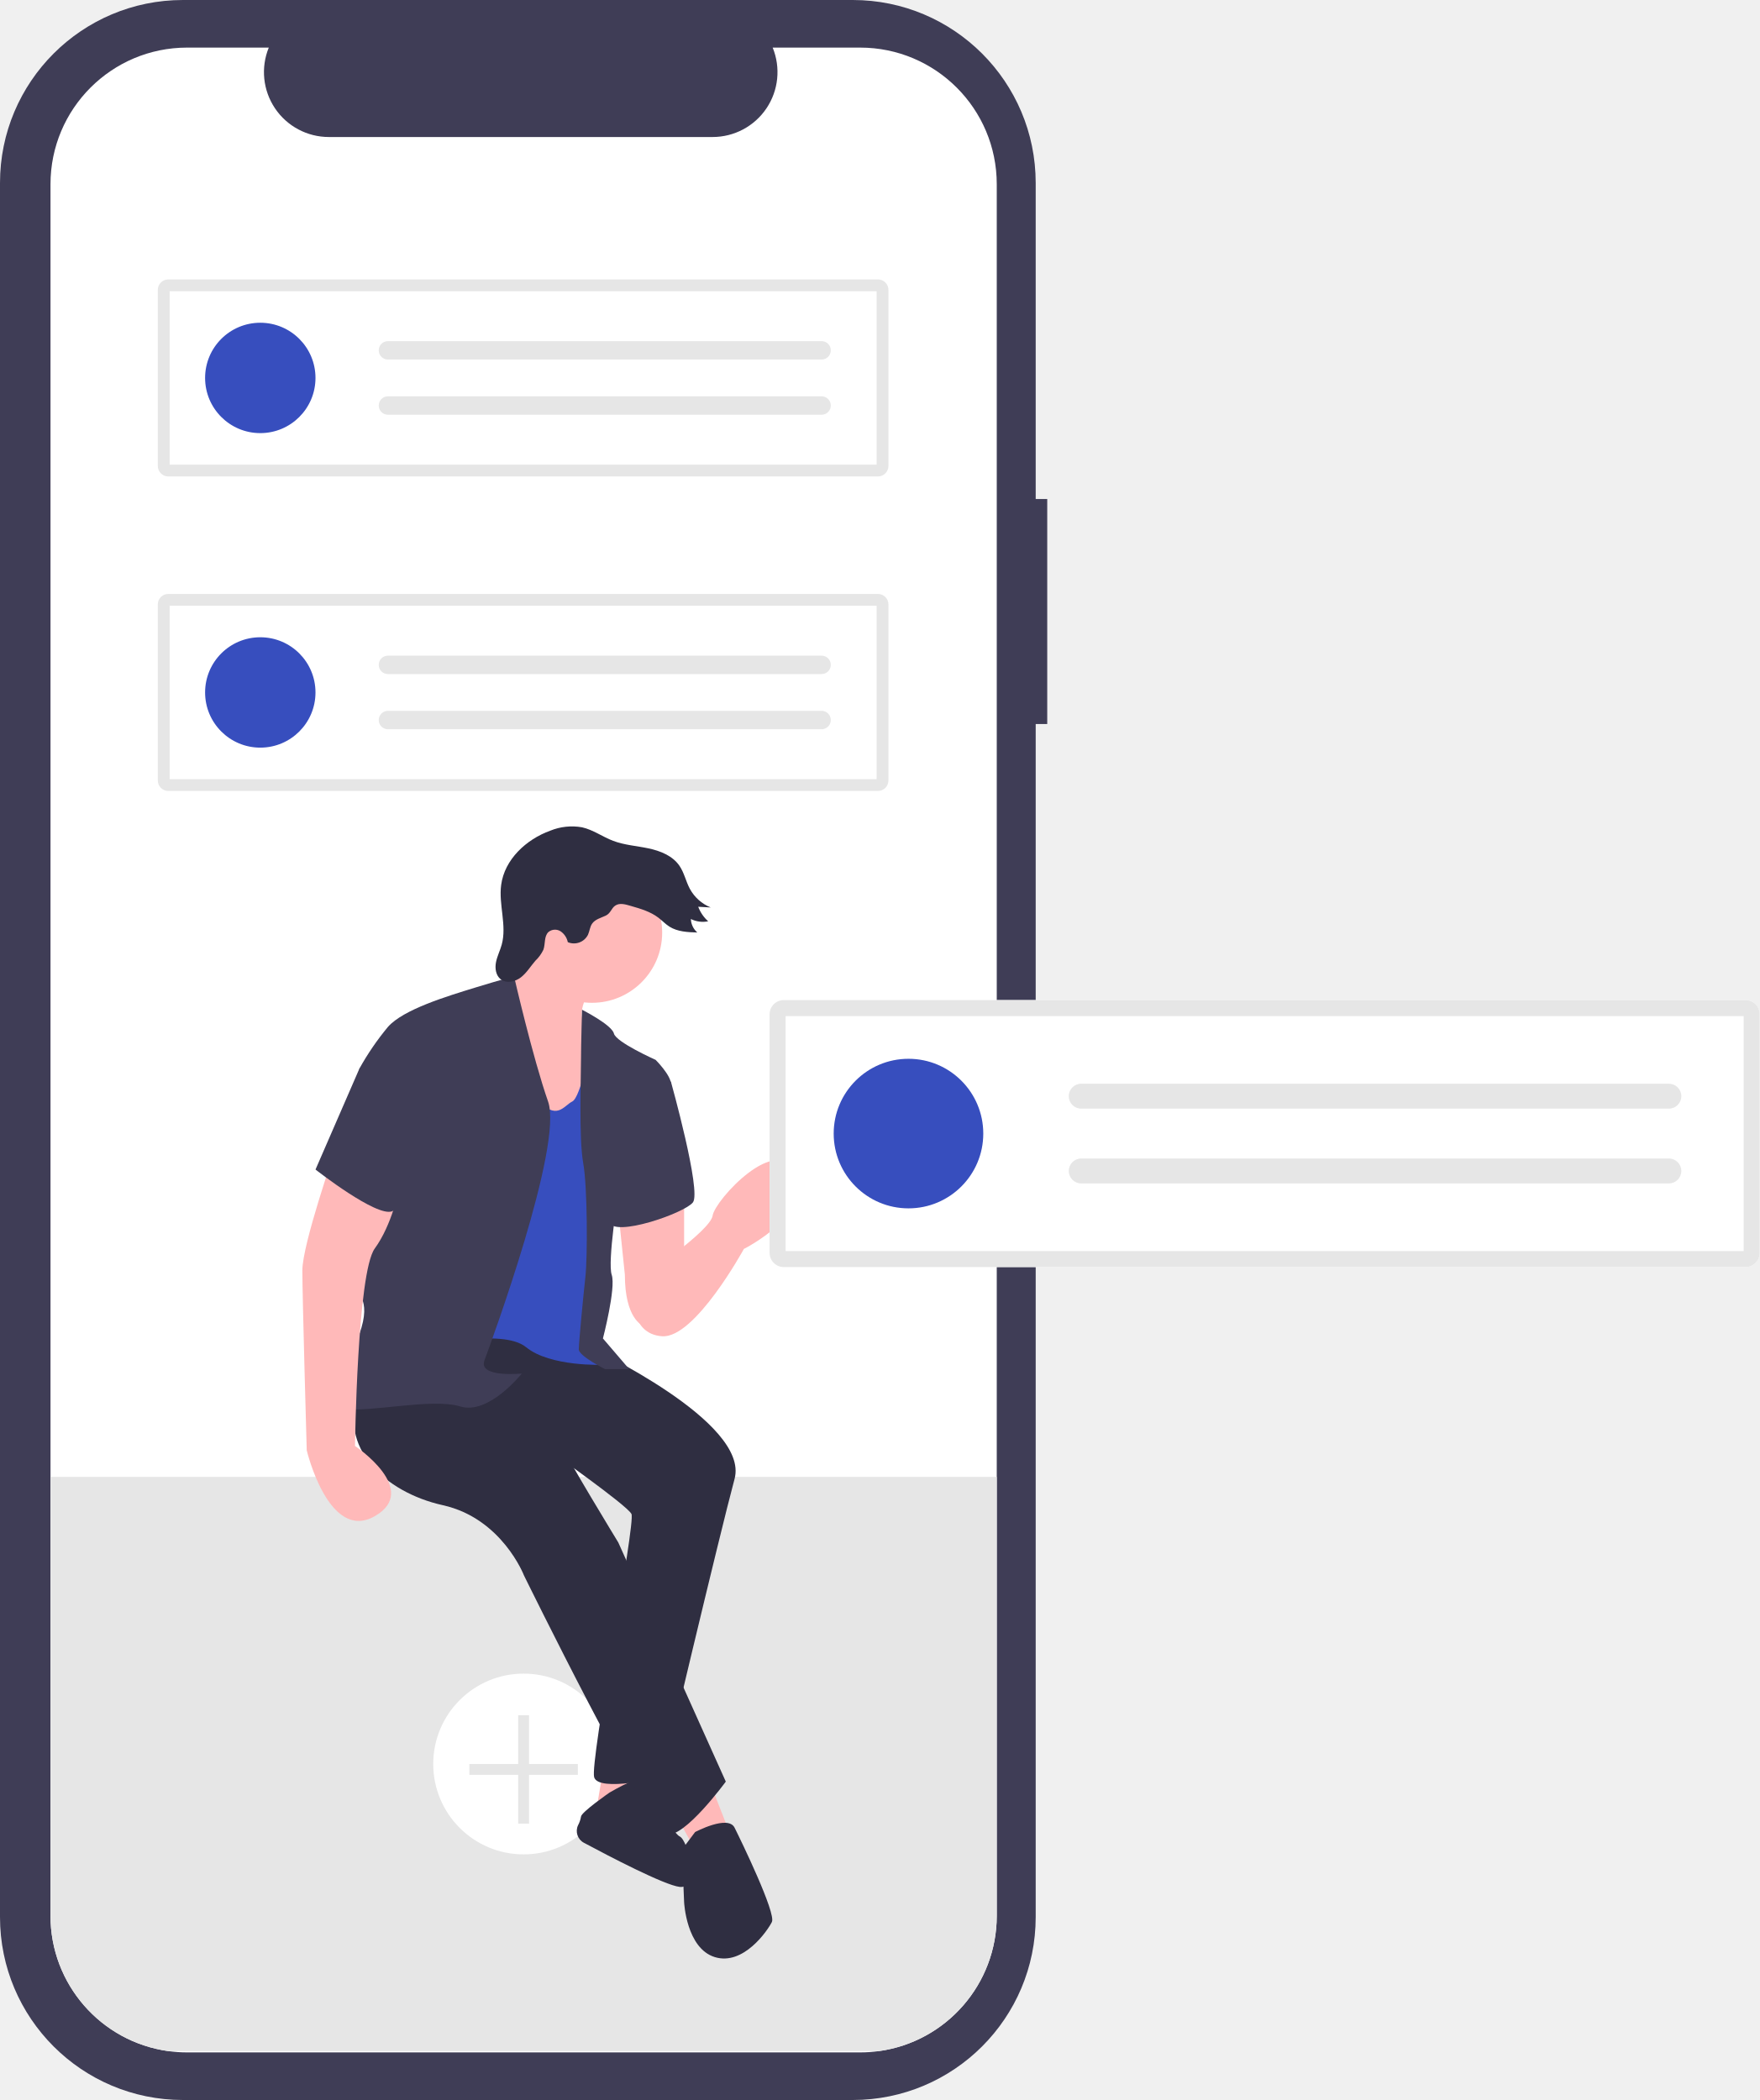
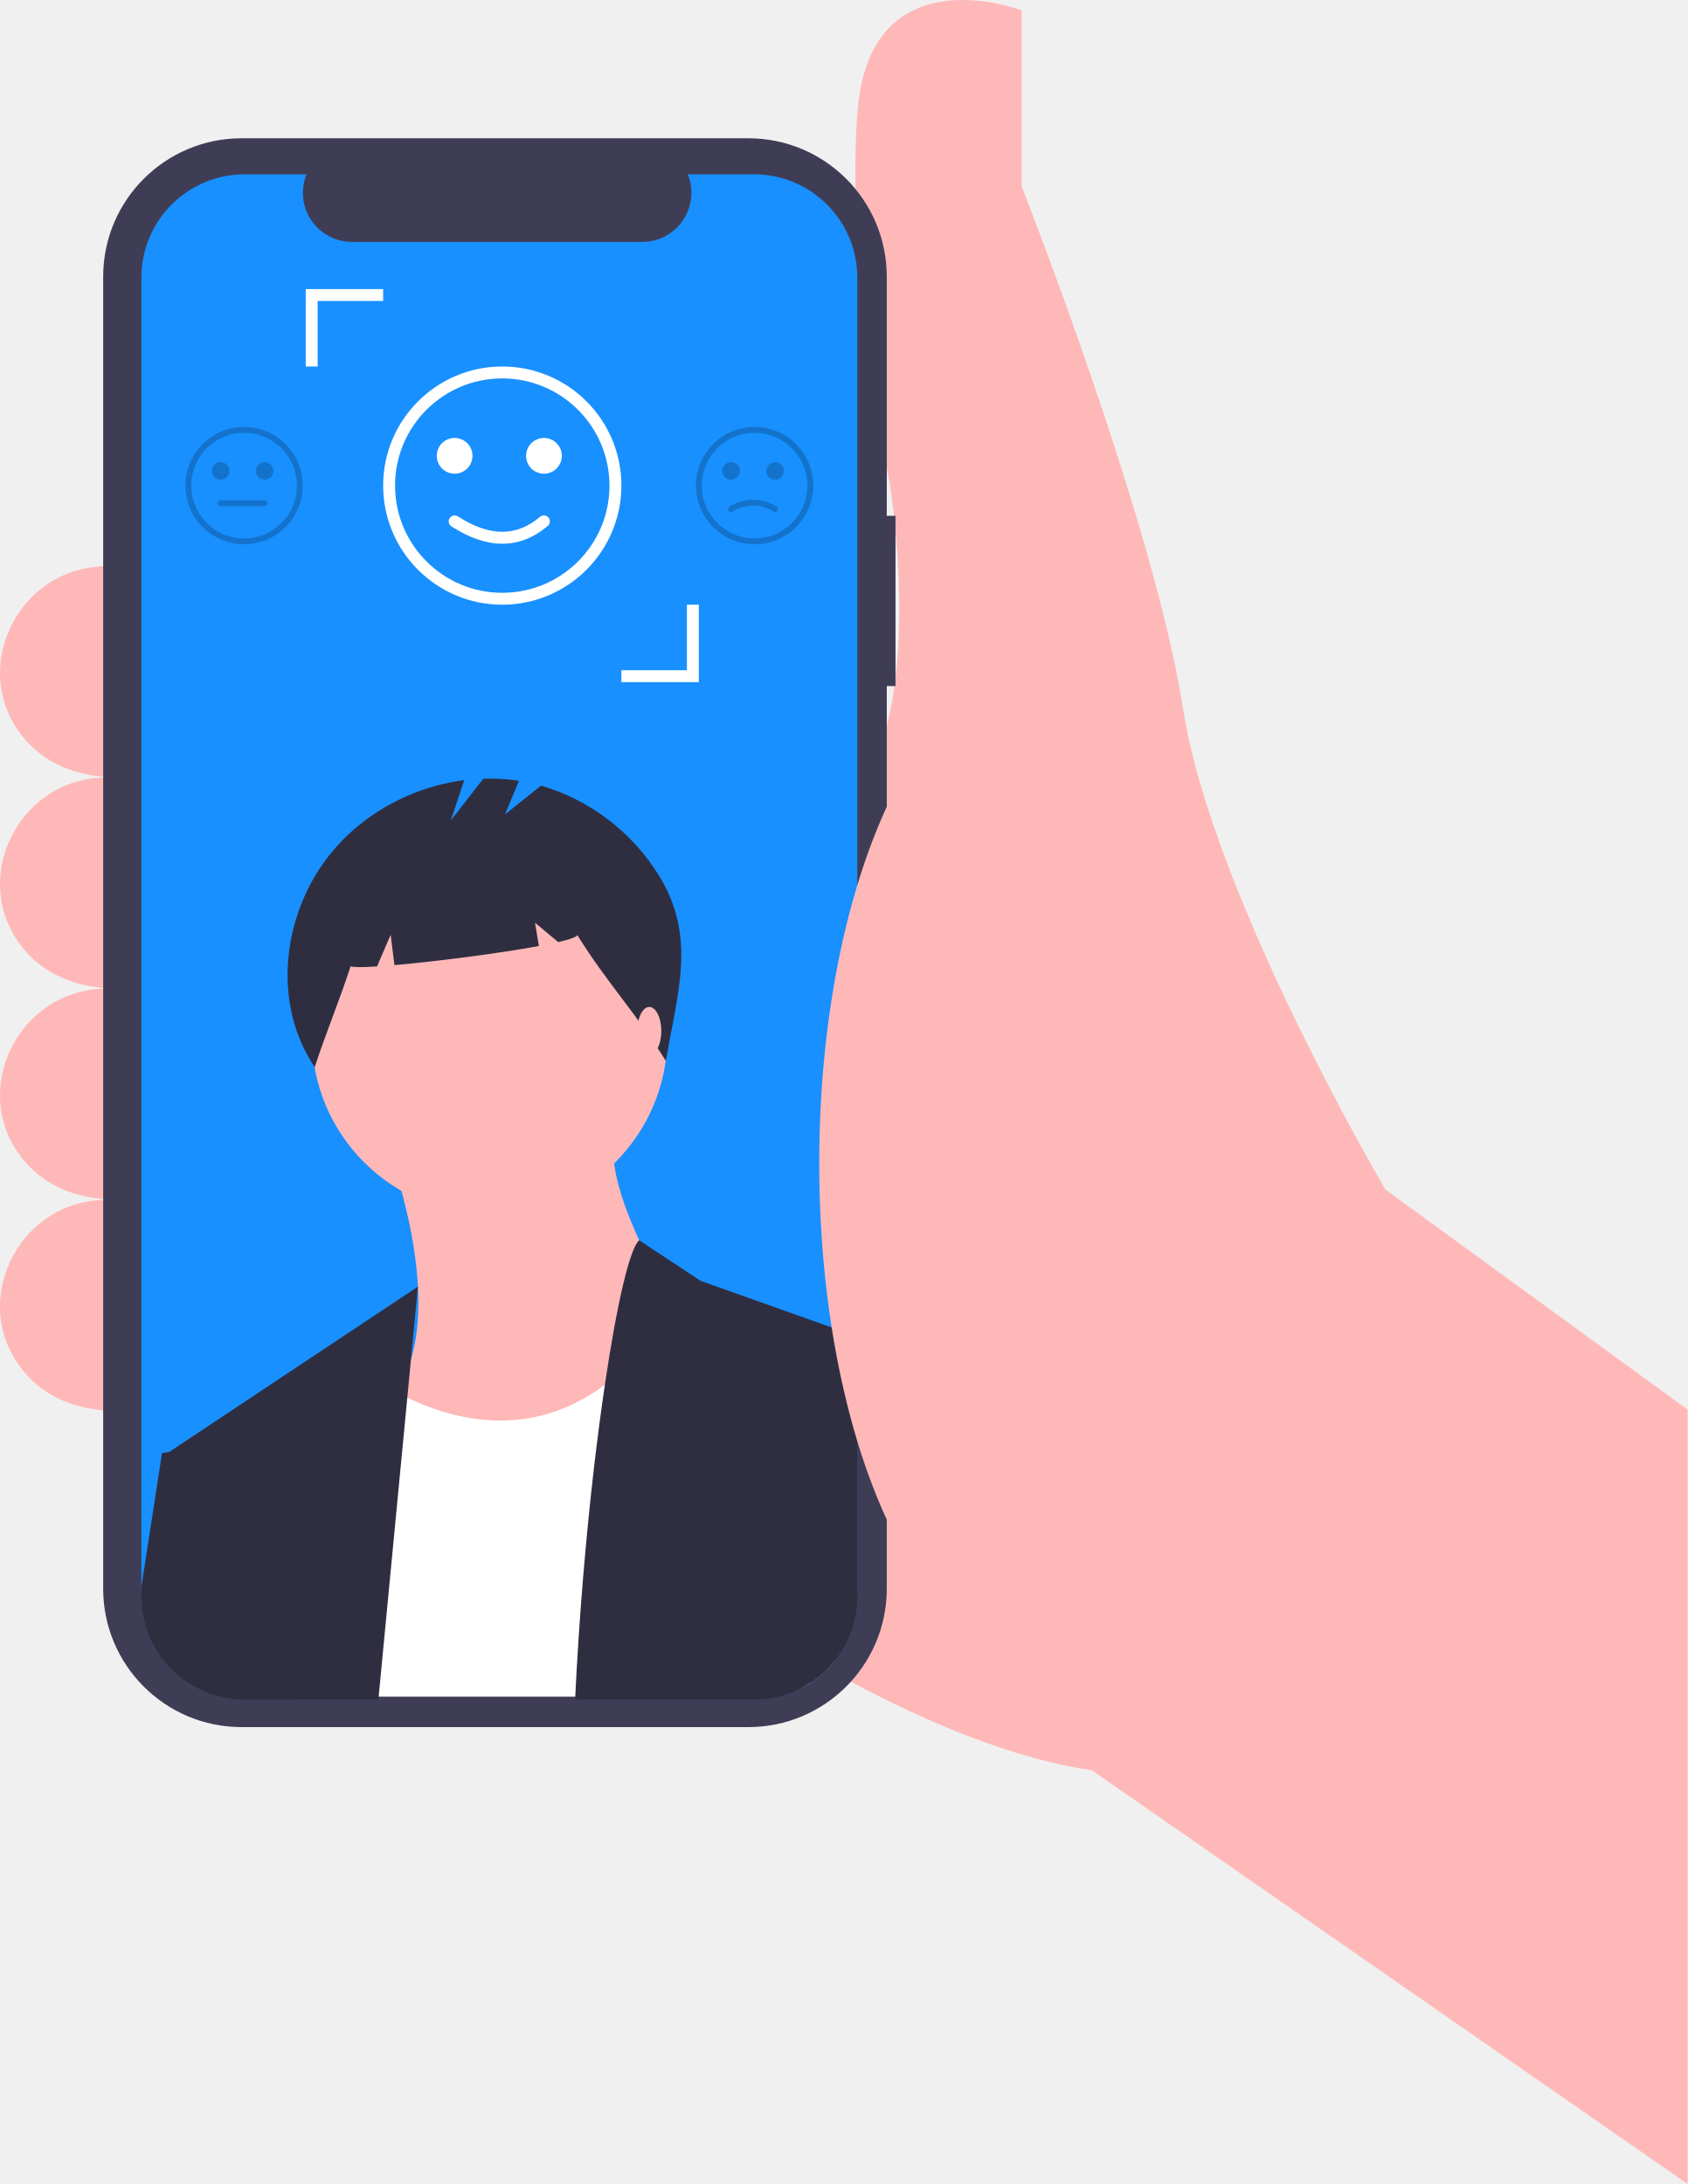
- <svg xmlns="http://www.w3.org/2000/svg" id="e52a4b2b-2a17-41ef-b2dc-8e680caf5c3b" data-name="Layer 1" width="609.767" height="727.778" viewBox="0 0 609.767 727.778">
-   <path d="M658.006,259.058h-3.999V149.513A63.402,63.402,0,0,0,590.605,86.111H358.518a63.402,63.402,0,0,0-63.402,63.402V750.487A63.402,63.402,0,0,0,358.518,813.889H590.605a63.402,63.402,0,0,0,63.402-63.402V337.034h3.999Z" transform="translate(-295.1163 -86.11098)" fill="#3f3d56" />
-   <path d="M640.514,149.955v600.09a47.345,47.345,0,0,1-40.83,46.9,46.768,46.768,0,0,1-6.52.45h-233.21a46.769,46.769,0,0,1-6.52-.45,47.345,47.345,0,0,1-40.82-46.9v-600.09a47.351,47.351,0,0,1,47.35-47.35h28.29a22.486,22.486,0,0,0,20.83,30.99h132.96a22.481,22.481,0,0,0,20.82-30.99h30.3A47.351,47.351,0,0,1,640.514,149.955Z" transform="translate(-295.1163 -86.11098)" fill="#fff" />
-   <path d="M640.514,597.945v152.1a47.345,47.345,0,0,1-40.83,46.9h-246.25a47.345,47.345,0,0,1-40.82-46.9v-152.1Z" transform="translate(-295.1163 -86.11098)" fill="#e6e6e6" />
-   <circle cx="181.447" cy="611.334" r="31.32" fill="#fff" />
-   <polygon points="200.239 611.334 183.327 611.334 183.327 594.421 179.568 594.421 179.568 611.334 162.655 611.334 162.655 615.092 179.568 615.092 179.568 632.005 183.327 632.005 183.327 615.092 200.239 615.092 200.239 611.334" fill="#e6e6e6" />
-   <path d="M532.177,500.548v28.131L517.731,545.405s-6.082-2.281-6.082-17.487L509.368,505.87Z" transform="translate(-295.1163 -86.11098)" fill="#ffb9b9" />
-   <path d="M517.731,528.679s23.569-15.966,24.329-21.288,22.605-29.279,28.891-14.445c5.932,13.999-18.068,25.999-18.068,25.999s-16.906,31.022-28.31,30.262S513.169,534.001,517.731,528.679Z" transform="translate(-295.1163 -86.11098)" fill="#ffb9b9" />
-   <polygon points="208.93 613.633 206.649 627.319 218.814 624.277 218.814 613.633 208.93 613.633" fill="#ffb9b9" />
-   <path d="M506.327,707.347s14.06-8.33,14.633-4.545,6.655,18.23,9.696,19.751,6.843,18.247,0,17.487c-5.3-.589-24.738-10.755-33.234-15.31a4.643,4.643,0,0,1-1.996-6.067,9.579,9.579,0,0,0,1.017-2.952C496.443,714.189,506.327,707.347,506.327,707.347Z" transform="translate(-295.1163 -86.11098)" fill="#2f2e41" />
-   <path d="M499.484,553.008s55.501,25.85,50.179,45.617-25.089,103.399-25.089,103.399-22.048,5.322-23.569,0,14.445-88.193,12.925-91.235-29.651-22.809-29.651-22.809l-57.782-24.329,24.329-22.809Z" transform="translate(-295.1163 -86.11098)" fill="#2f2e41" />
-   <polygon points="246.184 618.195 253.027 635.682 240.862 641.004 233.259 627.319 246.184 618.195" fill="#ffb9b9" />
-   <path d="M500.245,428.321s-6.843,9.123-1.521,13.685,1.521,21.288,1.521,21.288l-6.843,19.007-27.37-5.322V445.808l1.521-15.206S481.237,417.677,482.758,407.793,500.245,428.321,500.245,428.321Z" transform="translate(-295.1163 -86.11098)" fill="#ffb9b9" />
-   <path d="M454.627,546.926s35.734,39.535,35.734,41.056S509.368,620.674,509.368,620.674l37.254,82.871s-14.445,19.767-20.528,18.247-49.419-89.714-49.419-89.714-7.603-19.767-28.131-24.329-36.494-20.528-28.891-38.775S454.627,546.926,454.627,546.926Z" transform="translate(-295.1163 -86.11098)" fill="#2f2e41" />
-   <circle cx="205.128" cy="323.203" r="24.329" fill="#ffb9b9" />
-   <path d="M499.484,448.849s-3.041,17.487-6.082,19.007-5.322,6.843-12.165-.76-12.925-22.809-12.925-22.809l-23.569,28.891-2.281,79.83s26.61-6.843,34.973,0,26.61,6.082,26.61,6.082l-3.801-15.206,3.041-25.85-.76-23.569-.76-16.726Z" transform="translate(-295.1163 -86.11098)" fill="#374ebe" />
-   <path d="M496.806,436.052s10.281,5.194,11.042,8.235,14.445,9.123,14.445,9.123,5.322,5.322,5.322,8.363S509.368,499.788,509.368,499.788s-3.801,23.569-2.281,28.131-3.041,22.048-3.041,22.048l9.123,10.644h-8.363s-9.123-4.562-9.123-6.843,1.521-18.247,2.281-25.09.76-31.172-.76-39.535-.76-30.412-.76-35.734S496.806,436.052,496.806,436.052Z" transform="translate(-295.1163 -86.11098)" fill="#3f3d56" />
-   <path d="M473.254,424.507s-3.421.773-13.305,3.814-25.09,7.603-30.412,13.685a94.247,94.247,0,0,0-9.884,14.445l3.041,54.741s-6.082,11.404-5.322,17.487,6.843,6.843,2.281,19.767-13.685,24.329-5.322,25.85,30.412-3.801,40.295-.76,21.288-11.404,21.288-11.404-15.206,1.521-12.925-4.562,27.37-74.508,22.048-89.714S473.254,424.507,473.254,424.507Z" transform="translate(-295.1163 -86.11098)" fill="#3f3d56" />
-   <path d="M523.814,457.972l3.801,3.041s10.644,38.014,7.603,41.816-27.37,12.165-28.891,6.843S523.814,457.972,523.814,457.972Z" transform="translate(-295.1163 -86.11098)" fill="#3f3d56" />
-   <path d="M411.291,484.582s-11.404,32.692-11.404,41.816,1.521,62.344,1.521,62.344,7.603,31.945,23.569,22.822-6.843-24.343-6.843-24.343.76-60.063,6.843-68.426,8.363-20.528,8.363-20.528Z" transform="translate(-295.1163 -86.11098)" fill="#ffb9b9" />
-   <path d="M535.978,721.032s11.404-6.082,13.685-1.521,14.445,29.651,12.925,32.692-9.884,15.206-19.767,12.165-10.644-19.007-10.644-19.007l-.76-18.247Z" transform="translate(-295.1163 -86.11098)" fill="#2f2e41" />
-   <path d="M505.009,403.437c-1.676.789-3.664,1.26-4.717,2.784-.78,1.129-.858,2.596-1.427,3.845a5.437,5.437,0,0,1-6.995,2.558,6.032,6.032,0,0,0-2.46-3.736,3.583,3.583,0,0,0-4.254.234c-1.567,1.494-1.012,4.099-1.744,6.137a12.953,12.953,0,0,1-2.786,3.82c-1.664,1.92-2.99,4.172-4.994,5.734s-5.043,2.239-7.034.66c-1.674-1.327-2.021-3.776-1.615-5.874s1.415-4.029,1.983-6.088c1.848-6.692-1.098-13.836-.187-20.718,1.168-8.818,8.663-15.784,17.029-18.807a19.922,19.922,0,0,1,10.994-1.165c3.826.854,7.094,3.29,10.759,4.683,3.919,1.49,8.18,1.75,12.28,2.621s8.321,2.555,10.7,6.006c1.66,2.407,2.23,5.397,3.606,7.977a14.311,14.311,0,0,0,7.249,6.494l-4.335-.247a12.777,12.777,0,0,0,3.454,5.041,9.269,9.269,0,0,1-6.001-.793A6.523,6.523,0,0,0,536.752,409.28c-3.336-.1-6.853-.254-9.672-2.041-1.381-.875-2.506-2.094-3.806-3.086-2.769-2.115-6.205-3.118-9.554-4.079-1.759-.505-3.875-1.207-5.466-.075C506.93,400.94,506.721,402.631,505.009,403.437Z" transform="translate(-295.1163 -86.11098)" fill="#2f2e41" />
-   <path d="M431.058,447.328,419.654,456.452,404.448,491.425s21.288,16.726,26.61,14.445,14.445-42.576,14.445-42.576Z" transform="translate(-295.1163 -86.11098)" fill="#3f3d56" />
-   <ellipse cx="577.427" cy="499.71" rx="0.442" ry="0.376" transform="translate(-471.3144 536.8117) rotate(-50.15848)" fill="#f2f2f2" />
-   <path d="M566.731,432.699a4.942,4.942,0,0,0-4.937,4.937v82.657a4.942,4.942,0,0,0,4.937,4.937H899.947a4.942,4.942,0,0,0,4.937-4.937v-82.657a4.942,4.942,0,0,0-4.937-4.937Z" transform="translate(-295.1163 -86.11098)" fill="#fff" />
-   <path d="M566.731,432.699a4.942,4.942,0,0,0-4.937,4.937v82.657a4.942,4.942,0,0,0,4.937,4.937H899.947a4.942,4.942,0,0,0,4.937-4.937v-82.657a4.942,4.942,0,0,0-4.937-4.937Z" transform="translate(-295.1163 -86.11098)" fill="#e6e6e6" />
-   <path d="M567.347,519.675H899.33V438.253H567.347Z" transform="translate(-295.1163 -86.11098)" fill="#fff" />
-   <circle cx="314.809" cy="392.853" r="25.917" fill="#374ebe" />
-   <path d="M669.781,461.686a4.319,4.319,0,0,0,0,8.639H873.413a4.319,4.319,0,0,0,0-8.639Z" transform="translate(-295.1163 -86.11098)" fill="#e6e6e6" />
-   <path d="M669.781,487.603a4.319,4.319,0,0,0,0,8.639H873.413a4.319,4.319,0,0,0,0-8.639Z" transform="translate(-295.1163 -86.11098)" fill="#e6e6e6" />
-   <path d="M353.437,182.945a3.647,3.647,0,0,0-3.643,3.643v60.998a3.647,3.647,0,0,0,3.643,3.643H599.34a3.647,3.647,0,0,0,3.643-3.643v-60.998a3.647,3.647,0,0,0-3.643-3.643Z" transform="translate(-295.1163 -86.11098)" fill="#fff" />
-   <path d="M353.437,182.945a3.647,3.647,0,0,0-3.643,3.643v60.998a3.647,3.647,0,0,0,3.643,3.643H599.34a3.647,3.647,0,0,0,3.643-3.643v-60.998a3.647,3.647,0,0,0-3.643-3.643Z" transform="translate(-295.1163 -86.11098)" fill="#e6e6e6" />
-   <path d="M353.892,247.131H598.884V187.043H353.892Z" transform="translate(-295.1163 -86.11098)" fill="#fff" />
-   <circle cx="90.197" cy="130.976" r="19.126" fill="#374ebe" />
-   <path d="M429.485,204.336a3.188,3.188,0,0,0,0,6.375H579.758a3.188,3.188,0,1,0,0-6.375Z" transform="translate(-295.1163 -86.11098)" fill="#e6e6e6" />
-   <path d="M429.485,223.462a3.188,3.188,0,0,0,0,6.375H579.758a3.188,3.188,0,1,0,0-6.375Z" transform="translate(-295.1163 -86.11098)" fill="#e6e6e6" />
-   <path d="M353.437,291.945a3.647,3.647,0,0,0-3.643,3.643v60.998a3.647,3.647,0,0,0,3.643,3.643H599.34a3.647,3.647,0,0,0,3.643-3.643v-60.998a3.647,3.647,0,0,0-3.643-3.643Z" transform="translate(-295.1163 -86.11098)" fill="#fff" />
-   <path d="M353.437,291.945a3.647,3.647,0,0,0-3.643,3.643v60.998a3.647,3.647,0,0,0,3.643,3.643H599.34a3.647,3.647,0,0,0,3.643-3.643v-60.998a3.647,3.647,0,0,0-3.643-3.643Z" transform="translate(-295.1163 -86.11098)" fill="#e6e6e6" />
-   <path d="M353.892,356.131H598.884V296.043H353.892Z" transform="translate(-295.1163 -86.11098)" fill="#fff" />
-   <circle cx="90.197" cy="239.976" r="19.126" fill="#374ebe" />
-   <path d="M429.485,313.336a3.188,3.188,0,0,0,0,6.375H579.758a3.188,3.188,0,1,0,0-6.375Z" transform="translate(-295.1163 -86.11098)" fill="#e6e6e6" />
-   <path d="M429.485,332.462a3.188,3.188,0,0,0,0,6.375H579.758a3.188,3.188,0,1,0,0-6.375Z" transform="translate(-295.1163 -86.11098)" fill="#e6e6e6" />
+ <svg xmlns="http://www.w3.org/2000/svg" id="b878182f-c13f-4955-8361-14219c844ca9" data-name="Layer 1" width="608.157" height="787.141" viewBox="0 0 608.157 787.141">
+   <path d="M904.078,564.467,795.186,485.176s-62.375-105.721-72.947-173.382S664.092,123.611,664.092,123.611V60.178S609.117,39.034,604.888,97.181,616.518,230.389,616.518,230.389s15.858,95.149-20.087,119.465L465.337,564.467S591.145,679.703,689.465,694.504L904.078,843.57Z" transform="translate(-295.9216 -56.42973)" fill="#ffb8b8" />
+   <path d="M337.943,260.519h-3.59c-32.341,0-50.52,38.182-29.27,62.561,6.84,7.847,17.236,13.279,32.859,13.558Z" transform="translate(-295.9216 -56.42973)" fill="#ffb8b8" />
+   <path d="M337.943,336.638h-3.59c-32.341,0-50.52,38.182-29.27,62.561,6.84,7.847,17.236,13.279,32.859,13.558Z" transform="translate(-295.9216 -56.42973)" fill="#ffb8b8" />
+   <path d="M337.943,412.758h-3.59c-32.341,0-50.52,38.182-29.27,62.561,6.84,7.847,17.236,13.279,32.859,13.558Z" transform="translate(-295.9216 -56.42973)" fill="#ffb8b8" />
+   <path d="M337.943,488.877h-3.59c-32.341,0-50.52,38.182-29.27,62.561,6.84,7.847,17.236,13.279,32.859,13.558Z" transform="translate(-295.9216 -56.42973)" fill="#ffb8b8" />
+   <path d="M618.632,242.345h-3.146V156.152a49.886,49.886,0,0,0-49.886-49.886H382.989a49.886,49.886,0,0,0-49.886,49.886V629.012a49.886,49.886,0,0,0,49.886,49.886H565.6a49.886,49.886,0,0,0,49.886-49.886V303.698H618.632Z" transform="translate(-295.9216 -56.42973)" fill="#3f3d56" />
+   <path d="M604.867,156.501V628.661a37.403,37.403,0,0,1-13.68,28.862,34.617,34.617,0,0,1-2.95,2.167,37.086,37.086,0,0,1-20.626,6.227H384.122a36.828,36.828,0,0,1-8.828-1.057,37.255,37.255,0,0,1-28.428-36.199V156.501a37.259,37.259,0,0,1,37.256-37.256h22.265a17.695,17.695,0,0,0,16.387,24.379H527.384a17.717,17.717,0,0,0,16.397-24.379h23.829A37.259,37.259,0,0,1,604.867,156.501Z" transform="translate(-295.9216 -56.42973)" fill="#1890ff" />
+   <path d="M437.36,475.053s18.012,50.032,4.003,78.05,22.014,60.039,22.014,60.039,94.061-48.031,82.053-72.047S513.409,485.059,517.412,465.046Z" transform="translate(-295.9216 -56.42973)" fill="#ffb8b8" />
+   <circle cx="176.461" cy="373.594" r="64.041" fill="#ffb8b8" />
+   <path d="M596.896,654.744a37.253,37.253,0,0,1-5.709,5.836,34.617,34.617,0,0,1-2.95,2.167c-5.91,3.933-12.993,5.17-20.626,5.17H405.541l2.802-77.789,18.015-40.026a83.594,83.594,0,0,0,12.93,8.341c1.078.581,2.22,1.163,3.415,1.734,16.873,8.151,44.456,15.319,71.192-4.641,8.415-6.28,16.746-15.256,24.644-27.731l49.921,28.302,2.622,30.659Z" transform="translate(-295.9216 -56.42973)" fill="#fff" />
+   <path d="M446.529,520.151l-2.506,26.187-1.322,13.839-1.977,20.605L432.278,668.974H384.122a36.828,36.828,0,0,1-8.828-1.057l-18.988-87.801.55-.359Z" transform="translate(-295.9216 -56.42973)" fill="#2f2e41" />
+   <path d="M604.867,538.144V631.718a37.403,37.403,0,0,1-13.68,28.862,34.617,34.617,0,0,1-2.95,2.167,37.086,37.086,0,0,1-20.626,6.227H503.174c1.406-29.57,3.891-58.432,6.798-83.572,1.248-10.71,2.569-20.742,3.922-29.866,4.356-29.412,9.029-49.382,12.38-52.078l22.159,14.621Z" transform="translate(-295.9216 -56.42973)" fill="#2f2e41" />
+   <path d="M402.338,652.164l-2.305,16.81h-15.911a36.828,36.828,0,0,1-8.828-1.057A37.255,37.255,0,0,1,346.866,631.718v-3.383l7.443-48.219,2.548-.359,11.46-1.639Z" transform="translate(-295.9216 -56.42973)" fill="#2f2e41" />
+   <path d="M604.867,550.345V631.718a37.403,37.403,0,0,1-13.68,28.862,34.617,34.617,0,0,1-2.95,2.167l-9.79-42.606,12.634-33.376Z" transform="translate(-295.9216 -56.42973)" fill="#2f2e41" />
+   <path d="M533.453,372.102a74.816,74.816,0,0,0-42.558-32.535L477.883,349.976l5.059-12.141a68.871,68.871,0,0,0-12.86-.743L458.374,352.144l4.845-14.537c-20.229,2.579-39.461,13.598-51.118,30.406-14.9,21.485-17.415,51.364-2.76,73.017,4.023-12.363,8.906-23.964,12.929-36.327.928.397,4.446.372,9.532.046l4.895-11.421,1.367,10.938c15.171-1.322,37.672-4.223,52.055-6.882l-1.398-8.391,8.367,6.973c4.406-1.014,7.023-1.934,6.806-2.637,10.696,17.244,21.295,28.258,31.991,45.502C539.946,414.508,547.114,394.29,533.453,372.102Z" transform="translate(-295.9216 -56.42973)" fill="#2f2e41" />
+   <ellipse cx="233.985" cy="371.582" rx="4.335" ry="8.671" fill="#ffb8b8" />
+   <ellipse cx="375.042" cy="419.232" rx="79.819" ry="178.668" fill="#ffb8b8" />
+   <path d="M383.89,252.59a21.144,21.144,0,1,1,21.144-21.144A21.168,21.168,0,0,1,383.89,252.59Zm0-40.174a19.03,19.03,0,1,0,19.03,19.03A19.051,19.051,0,0,0,383.89,212.416Z" transform="translate(-295.9216 -56.42973)" opacity="0.2" />
+   <circle cx="79.511" cy="169.73" r="3.172" opacity="0.2" />
+   <circle cx="95.369" cy="169.73" r="3.172" opacity="0.2" />
+   <path d="M391.291,238.847H375.432a1.057,1.057,0,0,1,0-2.114h15.858a1.057,1.057,0,0,1,0,2.114Z" transform="translate(-295.9216 -56.42973)" opacity="0.2" />
+   <path d="M567.845,252.59a21.144,21.144,0,1,1,21.144-21.144A21.168,21.168,0,0,1,567.845,252.59Zm0-40.174a19.03,19.03,0,1,0,19.03,19.03A19.052,19.052,0,0,0,567.845,212.416Z" transform="translate(-295.9216 -56.42973)" opacity="0.2" />
+   <circle cx="263.465" cy="169.73" r="3.172" opacity="0.2" />
+   <circle cx="279.323" cy="169.73" r="3.172" opacity="0.2" />
+   <path d="M575.244,240.961a1.055,1.055,0,0,1-.527-.141,13.822,13.822,0,0,0-14.803,0,1.057,1.057,0,1,1-1.055-1.833,15.978,15.978,0,0,1,16.913,0,1.057,1.057,0,0,1-.529,1.973Z" transform="translate(-295.9216 -56.42973)" opacity="0.2" />
+   <path d="M476.925,274.375a42.929,42.929,0,1,1,42.929-42.929A42.978,42.978,0,0,1,476.925,274.375Zm0-81.565a38.636,38.636,0,1,0,38.636,38.636A38.68,38.68,0,0,0,476.925,192.81Z" transform="translate(-295.9216 -56.42973)" fill="#fff" />
+   <circle cx="163.831" cy="164.284" r="6.439" fill="#fff" />
+   <circle cx="196.028" cy="164.284" r="6.439" fill="#fff" />
+   <path d="M476.948,252.405q-8.661,0-18.362-6.279a2.146,2.146,0,0,1,2.335-3.601c11.377,7.375,21.07,7.429,29.642.163a2.146,2.146,0,0,1,2.775,3.274C488.273,250.257,482.795,252.405,476.948,252.405Z" transform="translate(-295.9216 -56.42973)" fill="#fff" />
+   <polygon points="251.836 245.849 223.932 245.849 223.932 241.557 247.543 241.557 247.543 217.946 251.836 217.946 251.836 245.849" fill="#fff" />
+   <polygon points="114.463 132.087 110.17 132.087 110.17 104.183 138.074 104.183 138.074 108.476 114.463 108.476 114.463 132.087" fill="#fff" />
</svg>
